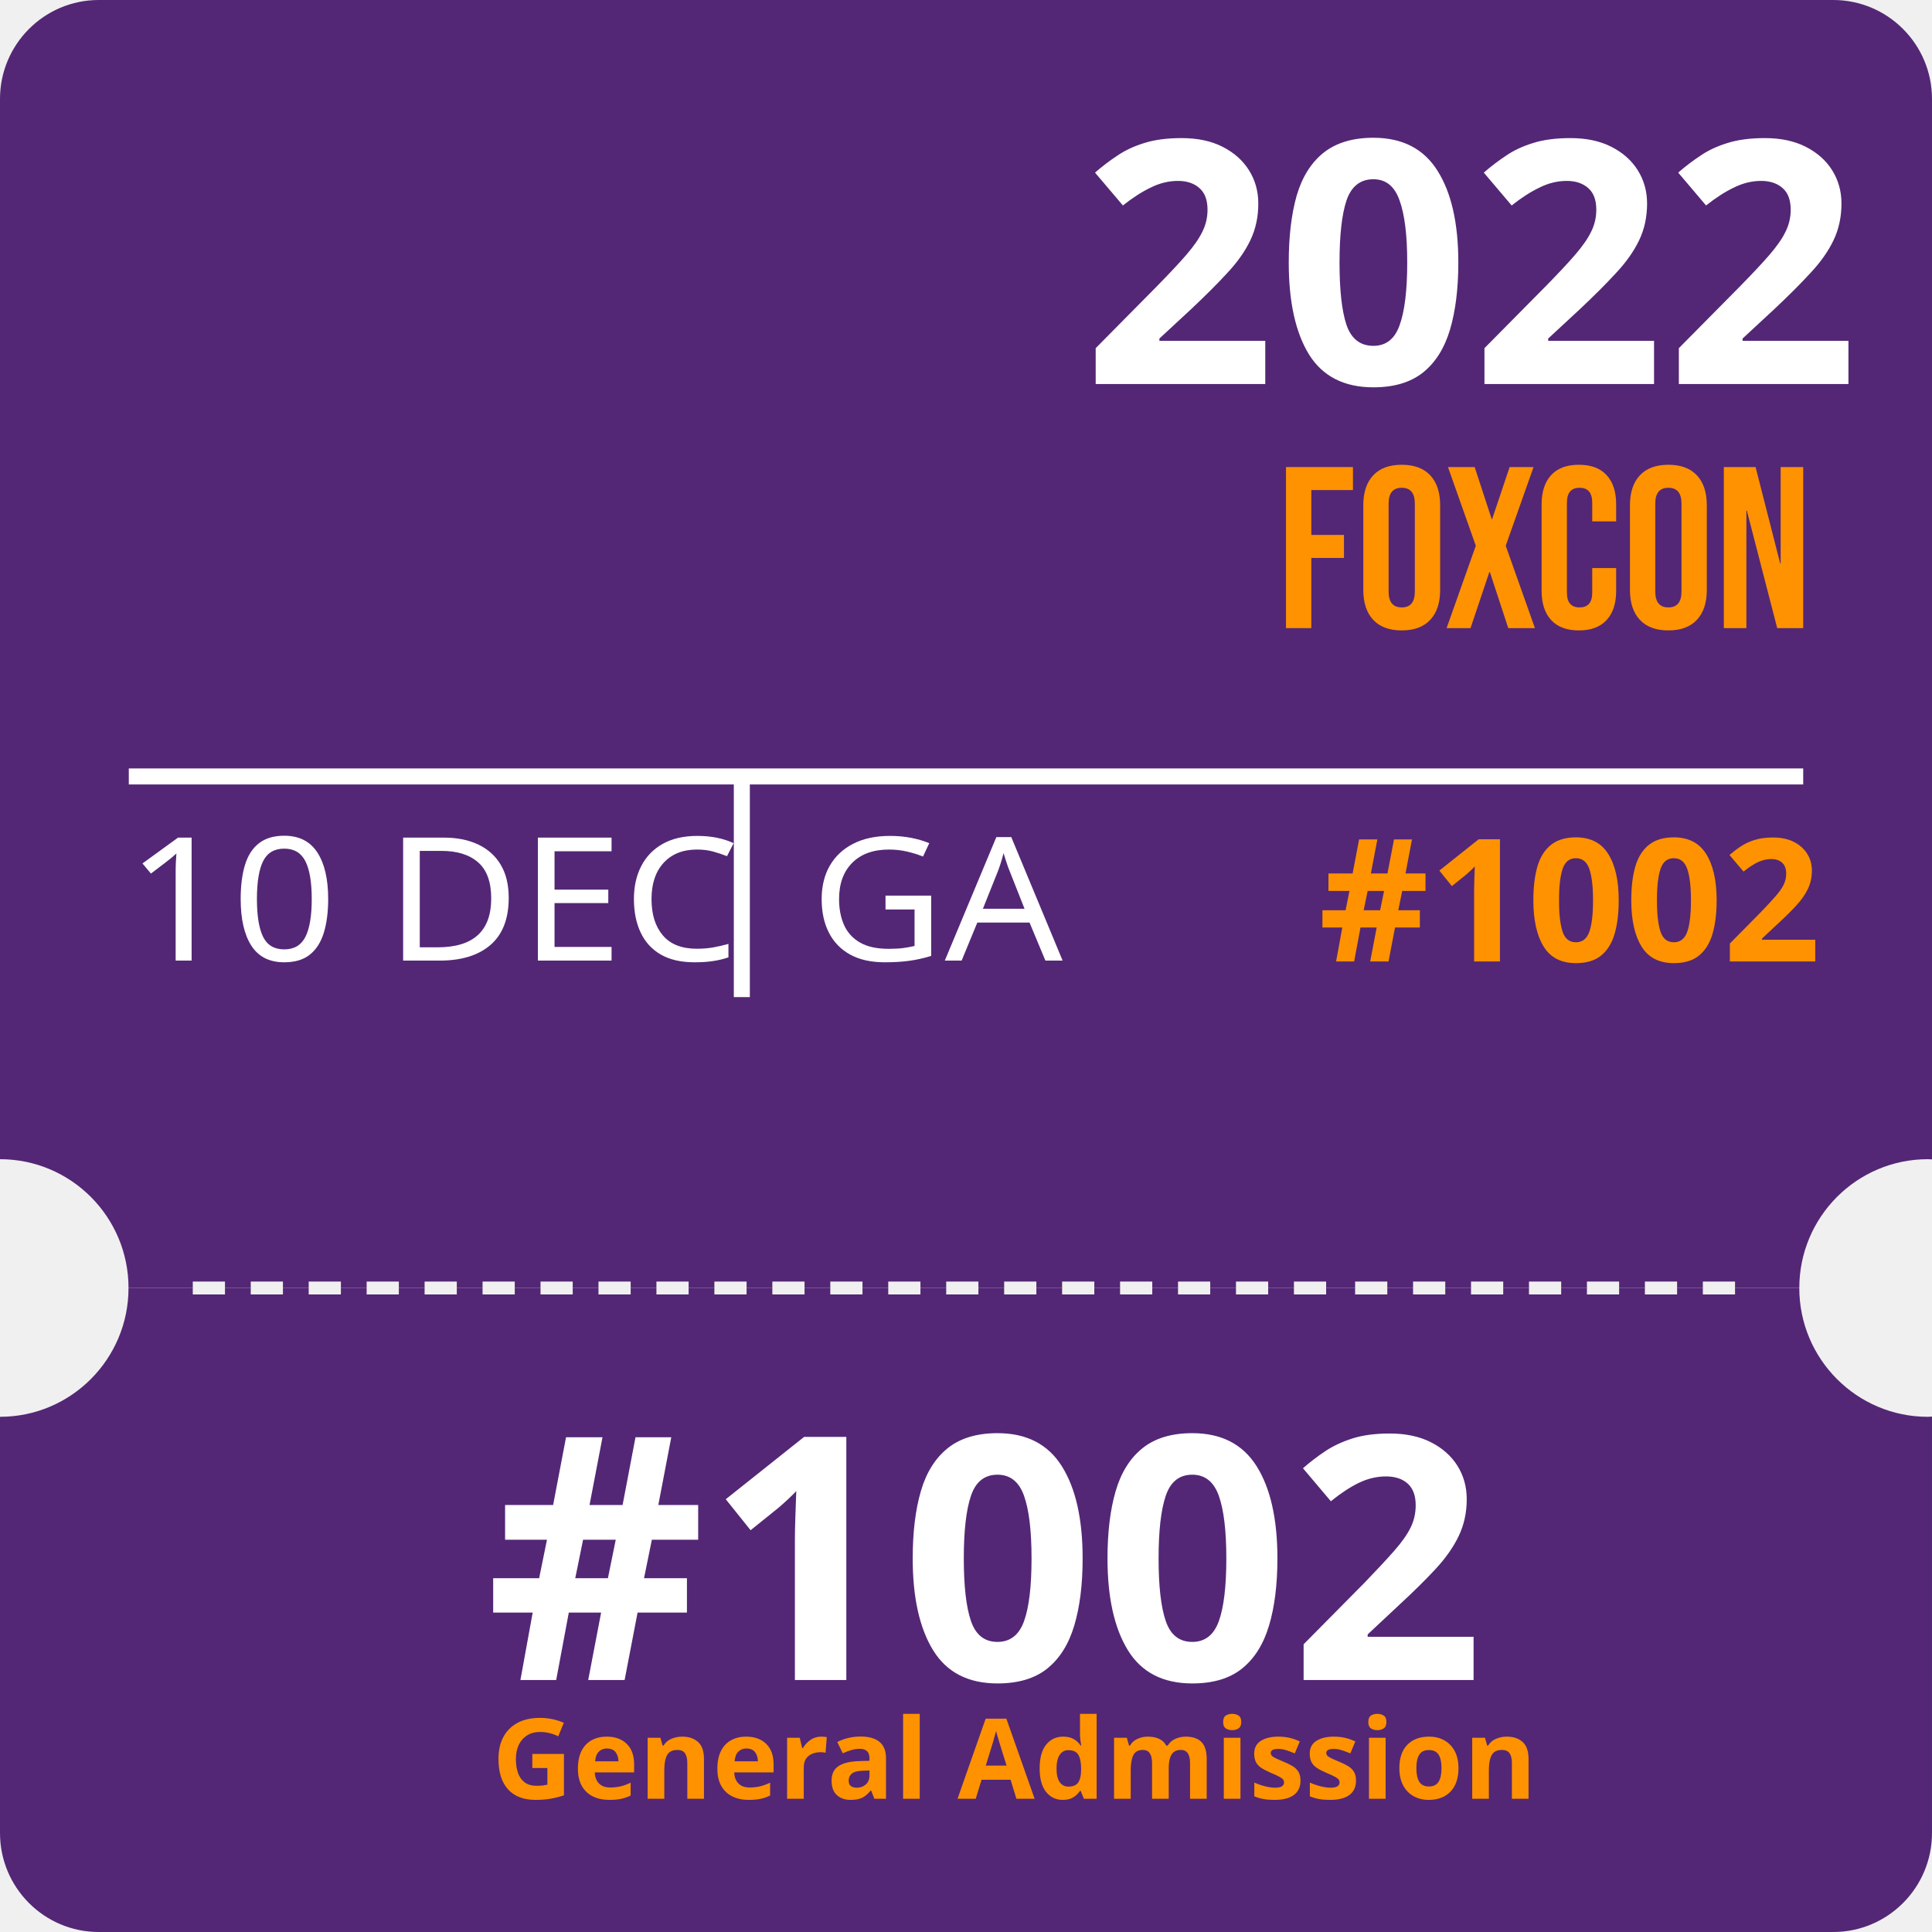
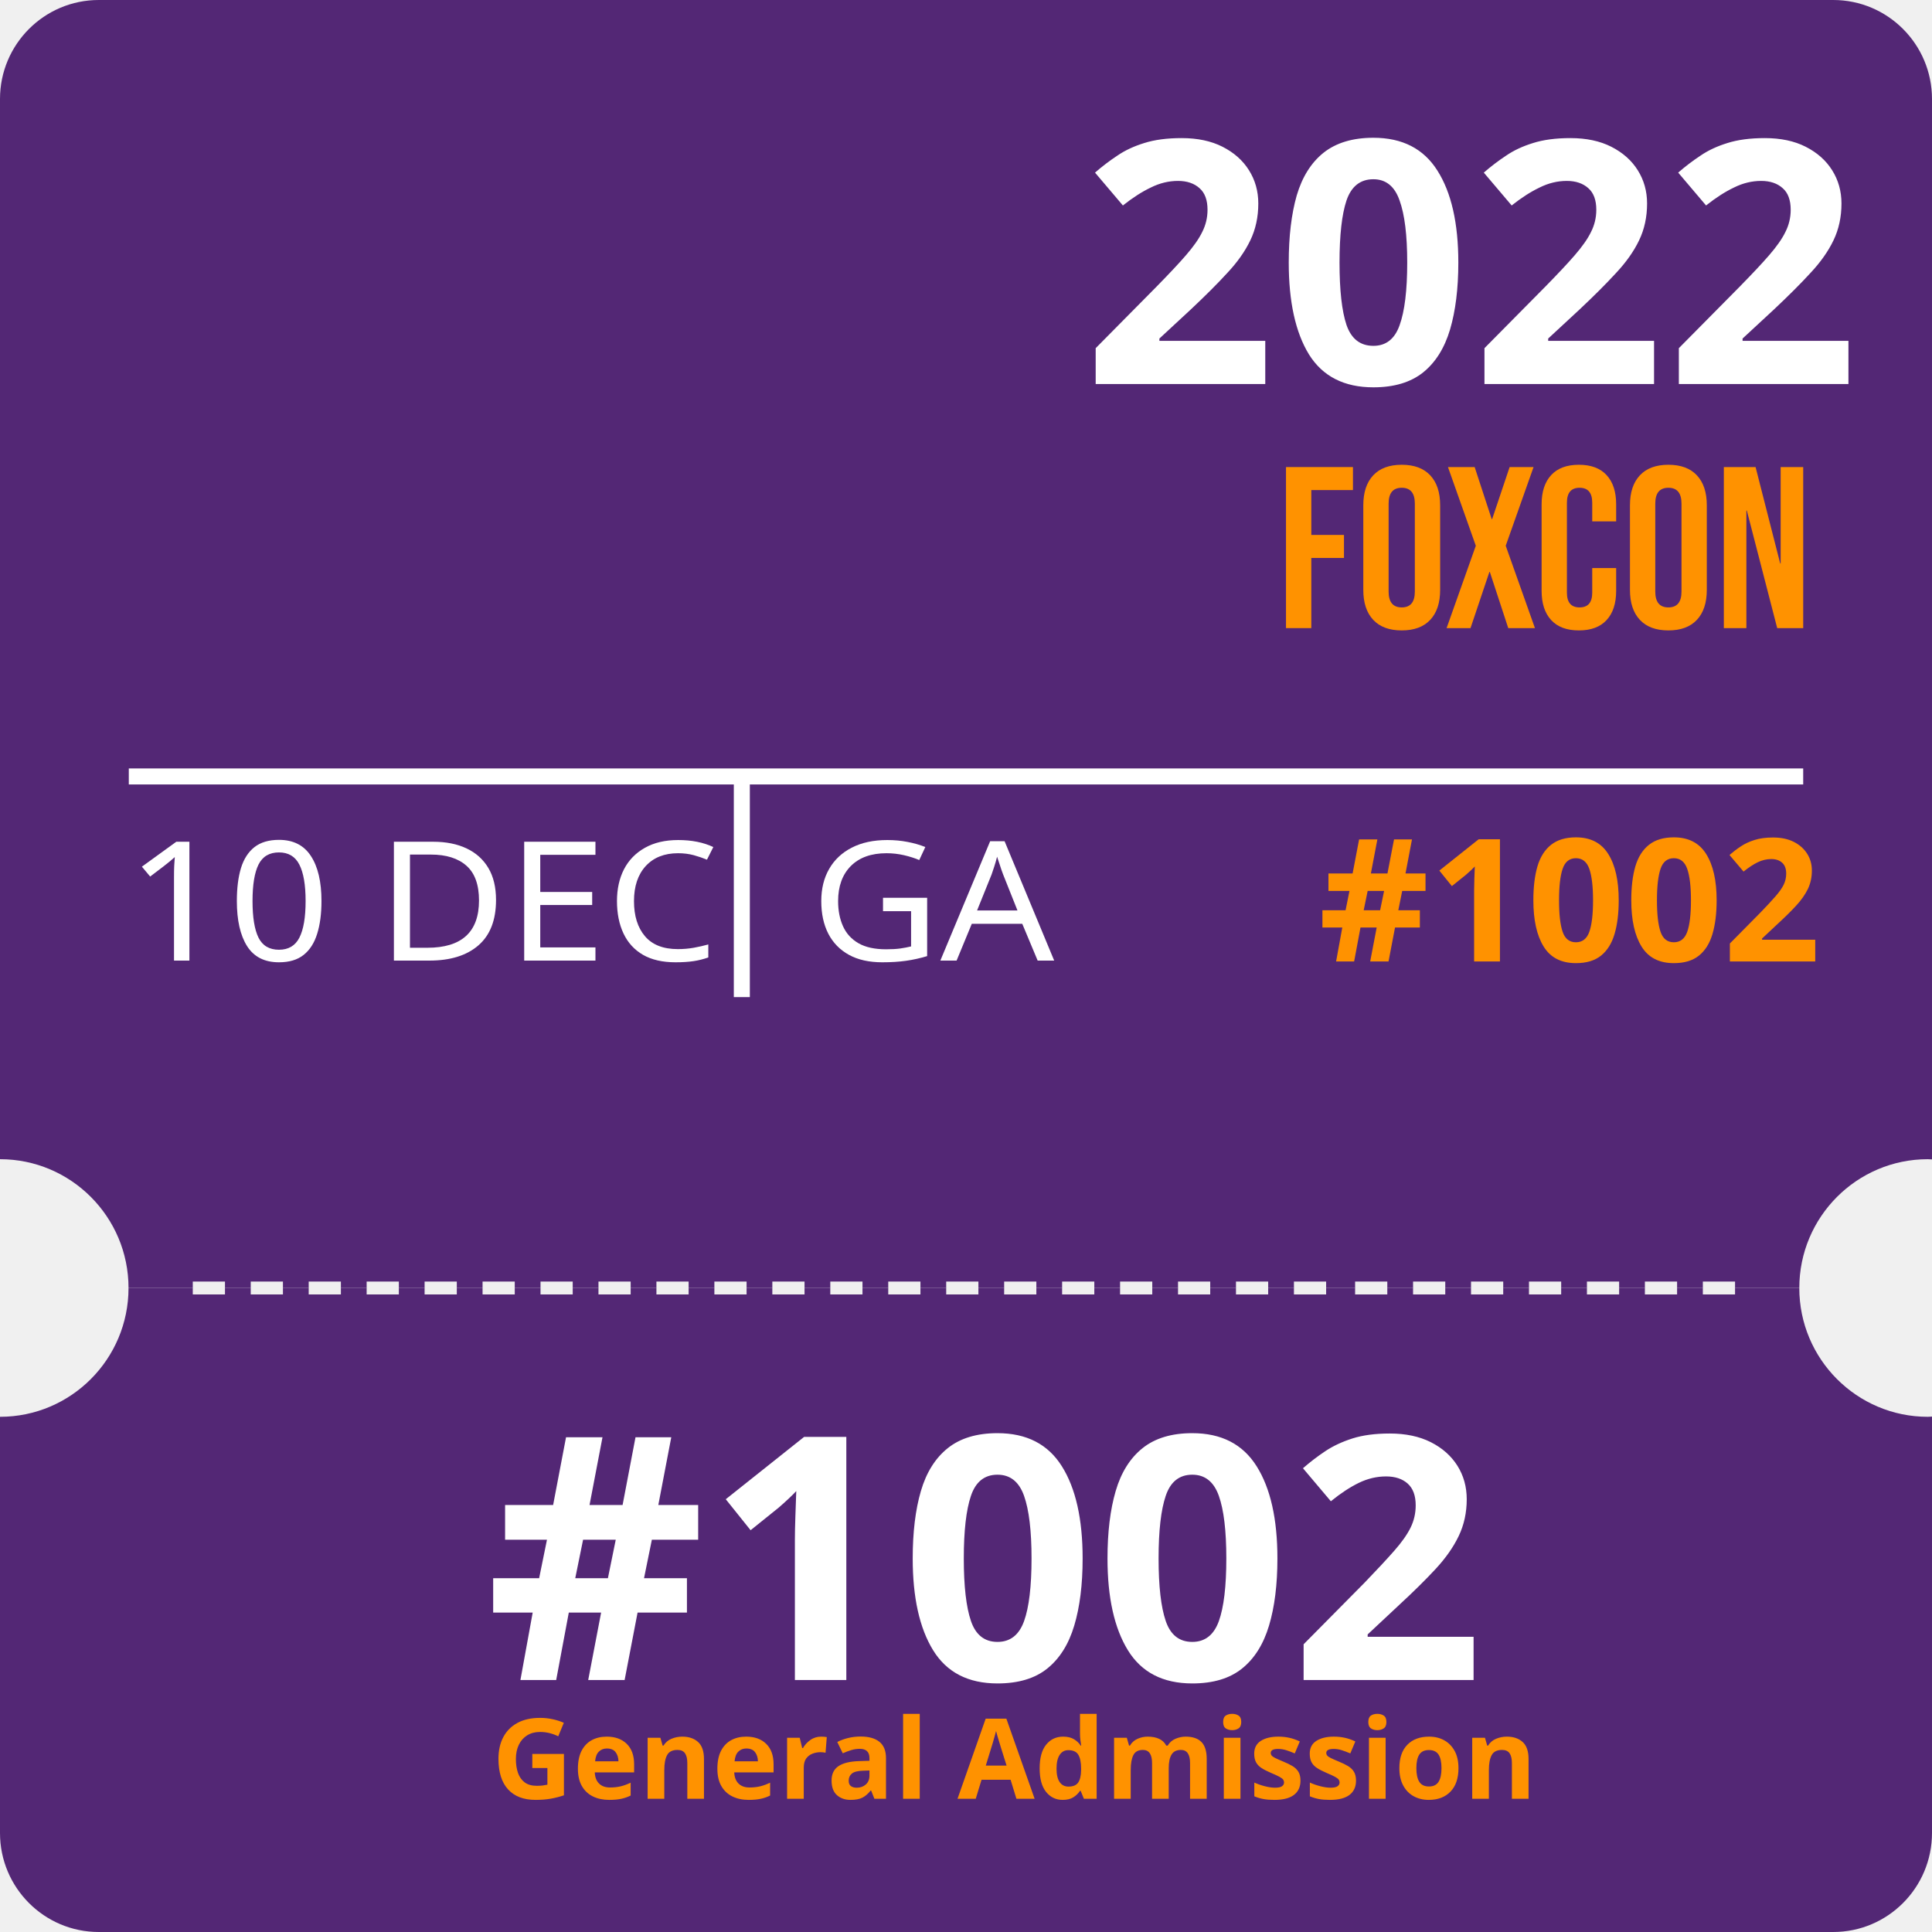
<svg xmlns="http://www.w3.org/2000/svg" width="100%" height="100%" viewBox="0 0 300 300" version="1.1" xml:space="preserve" style="fill-rule:evenodd;clip-rule:evenodd;stroke-linejoin:round;stroke-miterlimit:2;user-select: none;">
  <g id="ticket">
    <g id="stub">
      <g id="stubBackground" transform="matrix(1.13574,0,0,1,-32.7365,0.204182)">
        <path style="fill:#532775;" d="M266.04,199.796L274.826,199.796C274.826,210.834 282.7,219.796 292.398,219.796L292.968,219.763L292.968,284.428C292.968,292.91 286.918,299.796 279.466,299.796L42.326,299.796C34.874,299.796 28.824,292.91 28.824,284.428L28.824,219.796C38.522,219.796 46.395,210.834 46.395,199.796L55.181,199.796L55.181,200.796L59.583,200.796L59.583,199.796L63.105,199.796L63.105,200.796L67.507,200.796L67.507,199.796L71.029,199.796L71.029,200.796L75.431,200.796L75.431,199.796L78.952,199.796L78.952,200.796L83.354,200.796L83.354,199.796L86.876,199.796L86.876,200.796L91.278,200.796L91.278,199.796L94.8,199.796L94.8,200.796L99.202,200.796L99.202,199.796L102.724,199.796L102.724,200.796L107.126,200.796L107.126,199.796L110.647,199.796L110.647,200.796L115.049,200.796L115.049,199.796L118.571,199.796L118.571,200.796L122.973,200.796L122.973,199.796L126.495,199.796L126.495,200.796L130.897,200.796L130.897,199.796L134.418,199.796L134.418,200.796L138.821,200.796L138.821,199.796L142.342,199.796L142.342,200.796L146.744,200.796L146.744,199.796L150.266,199.796L150.266,200.796L154.668,200.796L154.668,199.796L158.19,199.796L158.19,200.796L162.592,200.796L162.592,199.796L166.113,199.796L166.113,200.796L170.515,200.796L170.515,199.796L174.037,199.796L174.037,200.796L178.439,200.796L178.439,199.796L181.961,199.796L181.961,200.796L186.363,200.796L186.363,199.796L189.885,199.796L189.885,200.796L194.287,200.796L194.287,199.796L197.808,199.796L197.808,200.796L202.21,200.796L202.21,199.796L205.732,199.796L205.732,200.796L210.134,200.796L210.134,199.796L214.096,199.796L214.096,200.796L218.498,200.796L218.498,199.796L222.02,199.796L222.02,200.796L226.422,200.796L226.422,199.796L229.943,199.796L229.943,200.796L234.345,200.796L234.345,199.796L237.867,199.796L237.867,200.796L242.269,200.796L242.269,199.796L245.791,199.796L245.791,200.796L250.193,200.796L250.193,199.796L253.714,199.796L253.714,200.796L258.117,200.796L258.117,199.796L261.638,199.796L261.638,200.796L266.04,200.796L266.04,199.796Z" />
      </g>
      <g id="stubDetails">
        <g id="stubTicketTypeText" transform="matrix(0.160667,0,0,0.160667,66.1511,212.911)">
          <text x="63.752px" y="413.285px" style="font-family:'BalooDa2-ExtraBold', 'Baloo Da 2';font-weight:800;font-size:108px;fill:#FF9200;">General Admission</text>
        </g>
        <g id="stubTicketNumberText" transform="matrix(0.489601,0,0,0.489601,36.3616,34.5613)">
          <text x="79.77px" y="462.24px" style="font-family:'BalooDa2-ExtraBold', 'Baloo Da 2';font-weight:800;font-size:108px;fill:#FFF;">#1002</text>
        </g>
      </g>
    </g>
    <g id="top">
      <g id="topBackground" transform="matrix(0.99784,0,0,1,2.87767e-18,0)">
        <path style="fill:#532775;" d="M30,200L20,200C20,188.962 11.038,180 0,180L0,15.368C0,6.886 6.886,0 15.368,0L285.281,0C293.763,0 300.649,6.886 300.649,15.368L300.649,180.033L300,180C288.962,180 280,188.962 280,200L270,200L270,199L264.99,199L264.99,200L260.981,200L260.981,199L255.971,199L255.971,200L251.962,200L251.962,199L246.952,199L246.952,200L242.944,200L242.944,199L237.933,199L237.933,200L233.925,200L233.925,199L228.914,199L228.914,200L224.906,200L224.906,199L219.896,199L219.896,200L215.887,200L215.887,199L210.877,199L210.877,200L206.367,200L206.367,199L201.357,199L201.357,200L197.349,200L197.349,199L192.338,199L192.338,200L188.33,200L188.33,199L183.319,199L183.319,200L179.311,200L179.311,199L174.301,199L174.301,200L170.292,200L170.292,199L165.282,199L165.282,200L161.273,200L161.273,199L156.263,199L156.263,200L152.255,200L152.255,199L147.244,199L147.244,200L143.236,200L143.236,199L138.225,199L138.225,200L134.217,200L134.217,199L129.207,199L129.207,200L125.198,200L125.198,199L120.188,199L120.188,200L116.18,200L116.18,199L111.169,199L111.169,200L107.161,200L107.161,199L102.15,199L102.15,200L98.142,200L98.142,199L93.132,199L93.132,200L89.123,200L89.123,199L84.113,199L84.113,200L80.104,200L80.104,199L75.094,199L75.094,200L71.086,200L71.086,199L66.075,199L66.075,200L62.067,200L62.067,199L57.056,199L57.056,200L53.048,200L53.048,199L48.038,199L48.038,200L44.029,200L44.029,199L39.019,199L39.019,200L35.01,200L35.01,199L30,199L30,200Z" />
      </g>
      <g id="topDetails">
        <g id="topTicketNumberText" transform="matrix(0.759459,0,0,0.759459,-133.783,-6.84609)">
          <text x="445.772px" y="205.594px" style="font-family:'BalooDa2-ExtraBold', 'Baloo Da 2';font-weight:800;font-size:35px;fill:#FF9200;">#1002</text>
        </g>
        <g id="eventTypeText" transform="matrix(0.955615,0,0,0.891404,95.3799,-63.3668)">
-           <text x="31.875px" y="238.418px" style="font-family:'BalooDa2-Regular', 'Baloo Da 2';font-size:30px;fill:#FFF;">GA</text>
+           <text x="31.875px" y="238.418px" style="font-family:'BalooDa2-Regular', 'Baloo Da 2';font-size:29px;fill:#FFF;">GA</text>
        </g>
        <g id="dateText" transform="matrix(0.955615,0,0,0.891404,-10.8904,-63.3668)">
-           <text x="31.875px" y="238.418px" style="font-family:'BalooDa2-Regular', 'Baloo Da 2';font-size:30px;fill:#FFF;">10 DEC</text>
+           <text x="31.875px" y="238.418px" style="font-family:'BalooDa2-Regular', 'Baloo Da 2';font-size:29px;fill:#FFF;">10 DEC</text>
        </g>
        <g id="outline" transform="matrix(1,0,0,1,0,10)">
          <path d="M113.947,111.81L113.947,144.83L116.435,144.83L116.435,111.81L280,111.81L280,109.323L20,109.323L20,111.81L113.947,111.81Z" style="fill:#FFF;" />
        </g>
        <g id="eventName" transform="matrix(0.331472,0,0,0.331472,152.449,43.5742)">
          <path id="_01F" d="M142.518,87.342L173.881,87.342L173.881,98.119L154.373,98.119L154.373,119.136L169.678,119.136L169.678,129.914L154.373,129.914L154.373,162.786L142.518,162.786L142.518,87.342Z" style="fill:#FF9200;fill-rule:nonzero;" />
          <path id="_02O" d="M196.73,163.864C190.91,163.864 186.455,162.212 183.366,158.906C180.276,155.601 178.731,150.931 178.731,144.895L178.731,105.233C178.731,99.197 180.276,94.527 183.366,91.222C186.455,87.916 190.91,86.264 196.73,86.264C202.55,86.264 207.005,87.916 210.095,91.222C213.184,94.527 214.729,99.197 214.729,105.233L214.729,144.895C214.729,150.931 213.184,155.601 210.095,158.906C207.005,162.212 202.55,163.864 196.73,163.864ZM196.73,153.086C200.826,153.086 202.873,150.607 202.873,145.65L202.873,104.478C202.873,99.521 200.826,97.042 196.73,97.042C192.634,97.042 190.587,99.521 190.587,104.478L190.587,145.65C190.587,150.607 192.634,153.086 196.73,153.086Z" style="fill:#FF9200;fill-rule:nonzero;" />
          <path id="_03X" d="M231.435,124.202L218.393,87.342L230.896,87.342L238.871,111.7L239.087,111.7L247.278,87.342L258.487,87.342L245.446,124.202L259.134,162.786L246.631,162.786L238.009,136.489L237.794,136.489L228.956,162.786L217.747,162.786L231.435,124.202Z" style="fill:#FF9200;fill-rule:nonzero;" />
          <path id="_04C" d="M279.719,163.864C274.043,163.864 269.714,162.248 266.732,159.014C263.75,155.781 262.259,151.218 262.259,145.326L262.259,104.802C262.259,98.91 263.75,94.347 266.732,91.114C269.714,87.88 274.043,86.264 279.719,86.264C285.396,86.264 289.725,87.88 292.707,91.114C295.689,94.347 297.179,98.91 297.179,104.802L297.179,112.777L285.971,112.777L285.971,104.047C285.971,99.377 283.995,97.042 280.043,97.042C276.091,97.042 274.115,99.377 274.115,104.047L274.115,146.189C274.115,150.787 276.091,153.086 280.043,153.086C283.995,153.086 285.971,150.787 285.971,146.189L285.971,134.656L297.179,134.656L297.179,145.326C297.179,151.218 295.689,155.781 292.707,159.014C289.725,162.248 285.396,163.864 279.719,163.864Z" style="fill:#FF9200;fill-rule:nonzero;" />
          <path id="_05O" d="M321.645,163.864C315.825,163.864 311.37,162.212 308.281,158.906C305.191,155.601 303.646,150.931 303.646,144.895L303.646,105.233C303.646,99.197 305.191,94.527 308.281,91.222C311.37,87.916 315.825,86.264 321.645,86.264C327.465,86.264 331.92,87.916 335.01,91.222C338.099,94.527 339.644,99.197 339.644,105.233L339.644,144.895C339.644,150.931 338.099,155.601 335.01,158.906C331.92,162.212 327.465,163.864 321.645,163.864ZM321.645,153.086C325.741,153.086 327.789,150.607 327.789,145.65L327.789,104.478C327.789,99.521 325.741,97.042 321.645,97.042C317.55,97.042 315.502,99.521 315.502,104.478L315.502,145.65C315.502,150.607 317.55,153.086 321.645,153.086Z" style="fill:#FF9200;fill-rule:nonzero;" />
          <path id="_06N" d="M347.62,87.342L362.493,87.342L374.025,132.501L374.241,132.501L374.241,87.342L384.803,87.342L384.803,162.786L372.624,162.786L358.398,107.712L358.182,107.712L358.182,162.786L347.62,162.786L347.62,87.342Z" style="fill:#FF9200;fill-rule:nonzero;" />
        </g>
        <g id="yearText" transform="matrix(3.29803,0,0,3.29803,756.272,-907.493)">
          <text x="-178.363px" y="293.245px" style="font-family:'BalooDa2-ExtraBold', 'Baloo Da 2';font-weight:800;font-size:16px;fill:#FFF;">2022</text>
        </g>
      </g>
    </g>
  </g>
  <defs>
    <style>
      @font-face {
        font-family: "Baloo Da 2";
        font-style: normal;
        font-weight: 400;
        src: url(https://fonts.googleapis.com/css2?family=Baloo+Da+2:wght@400;) format("woff2");
      }
      @font-face {
        font-family: "Baloo Da 2";
        font-style: normal;
        font-weight: 800;
        src: url(https://fonts.googleapis.com/css2?family=Baloo+Da+2:wght@800;) format("woff2");
      }
    </style>
  </defs>
</svg>
